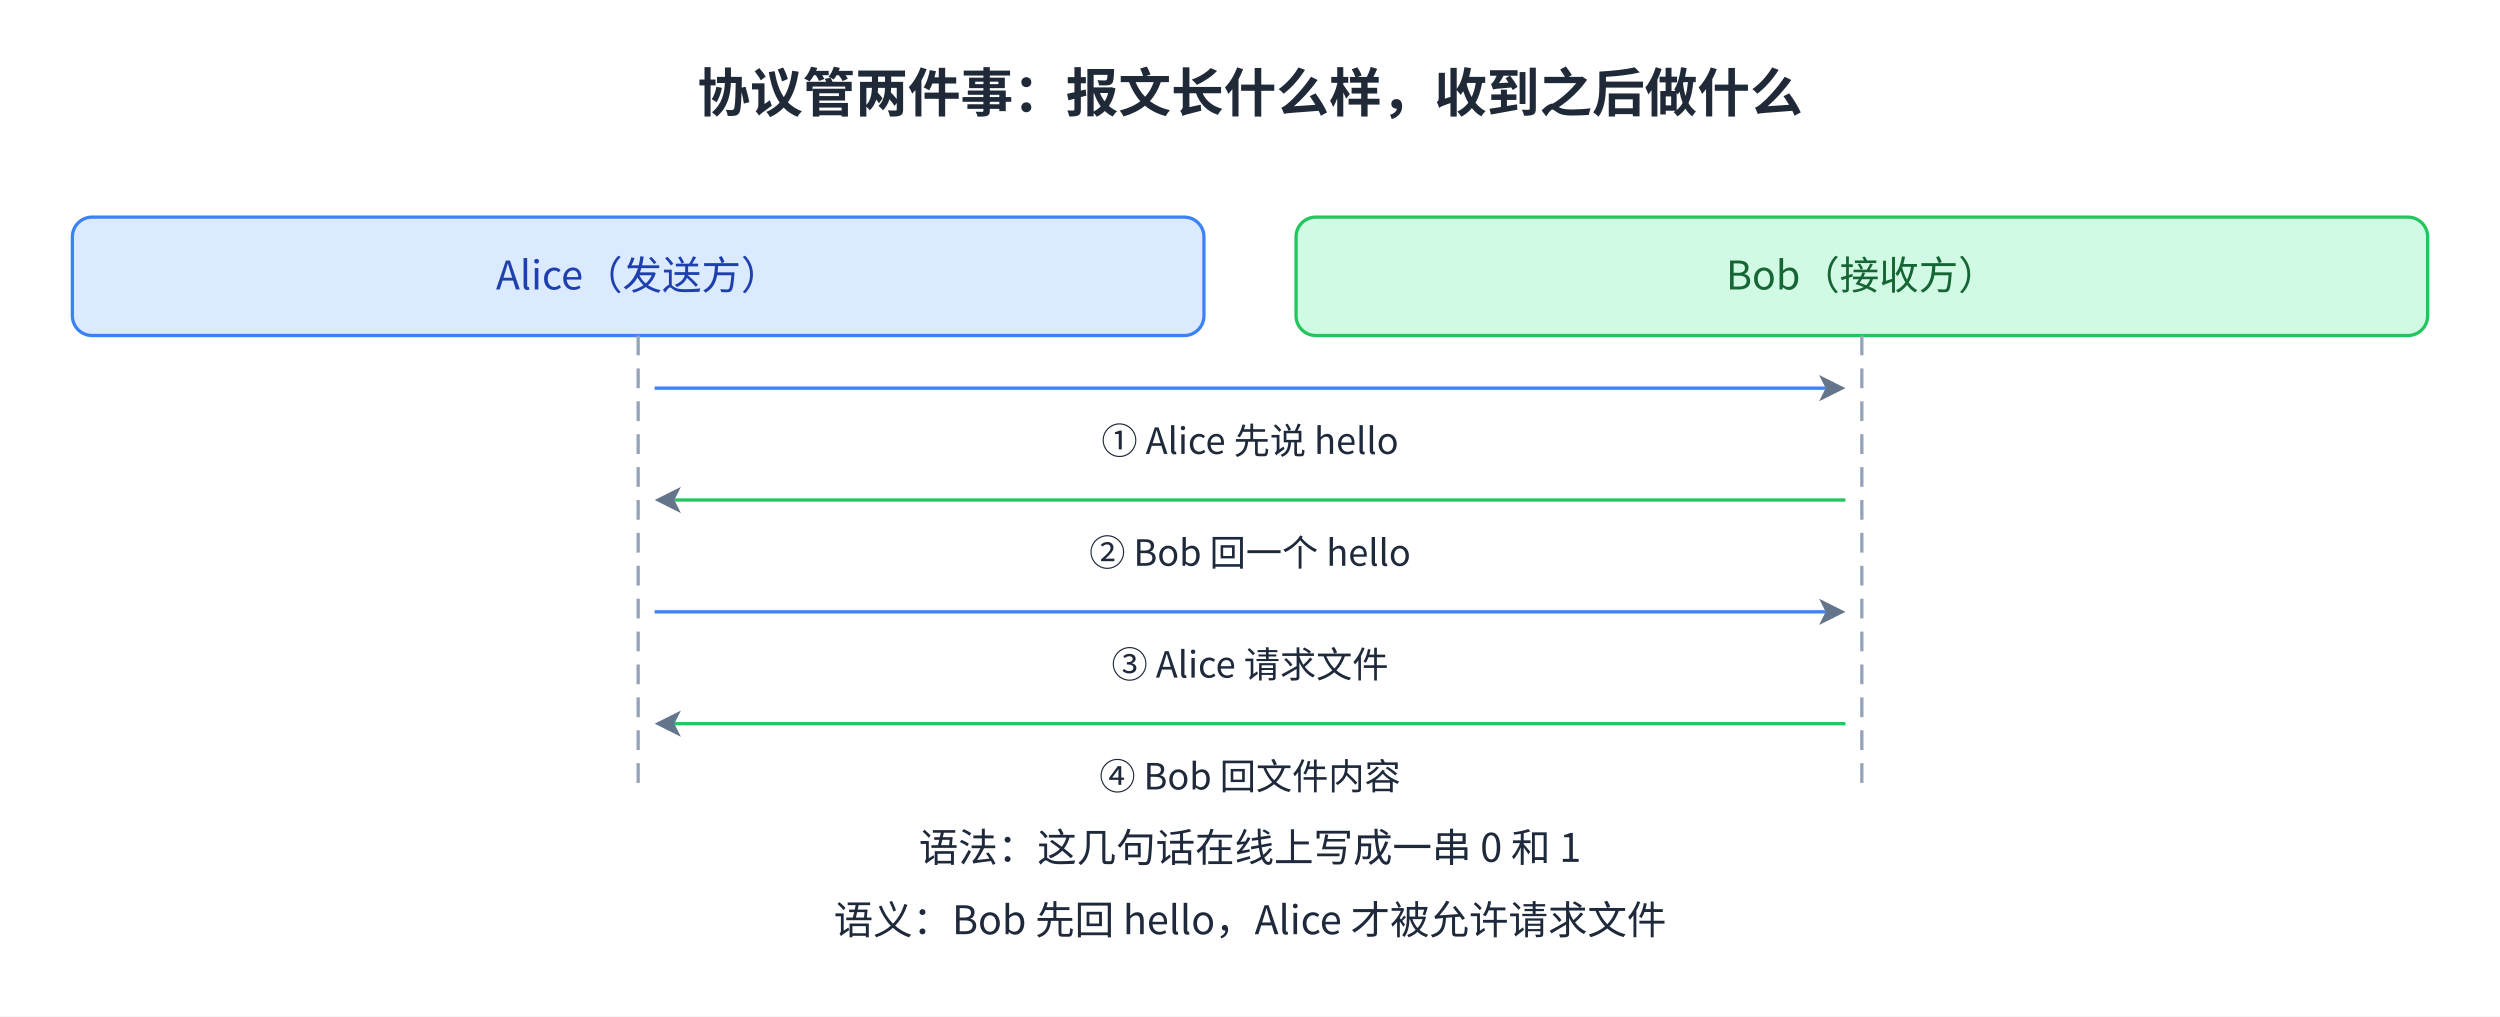
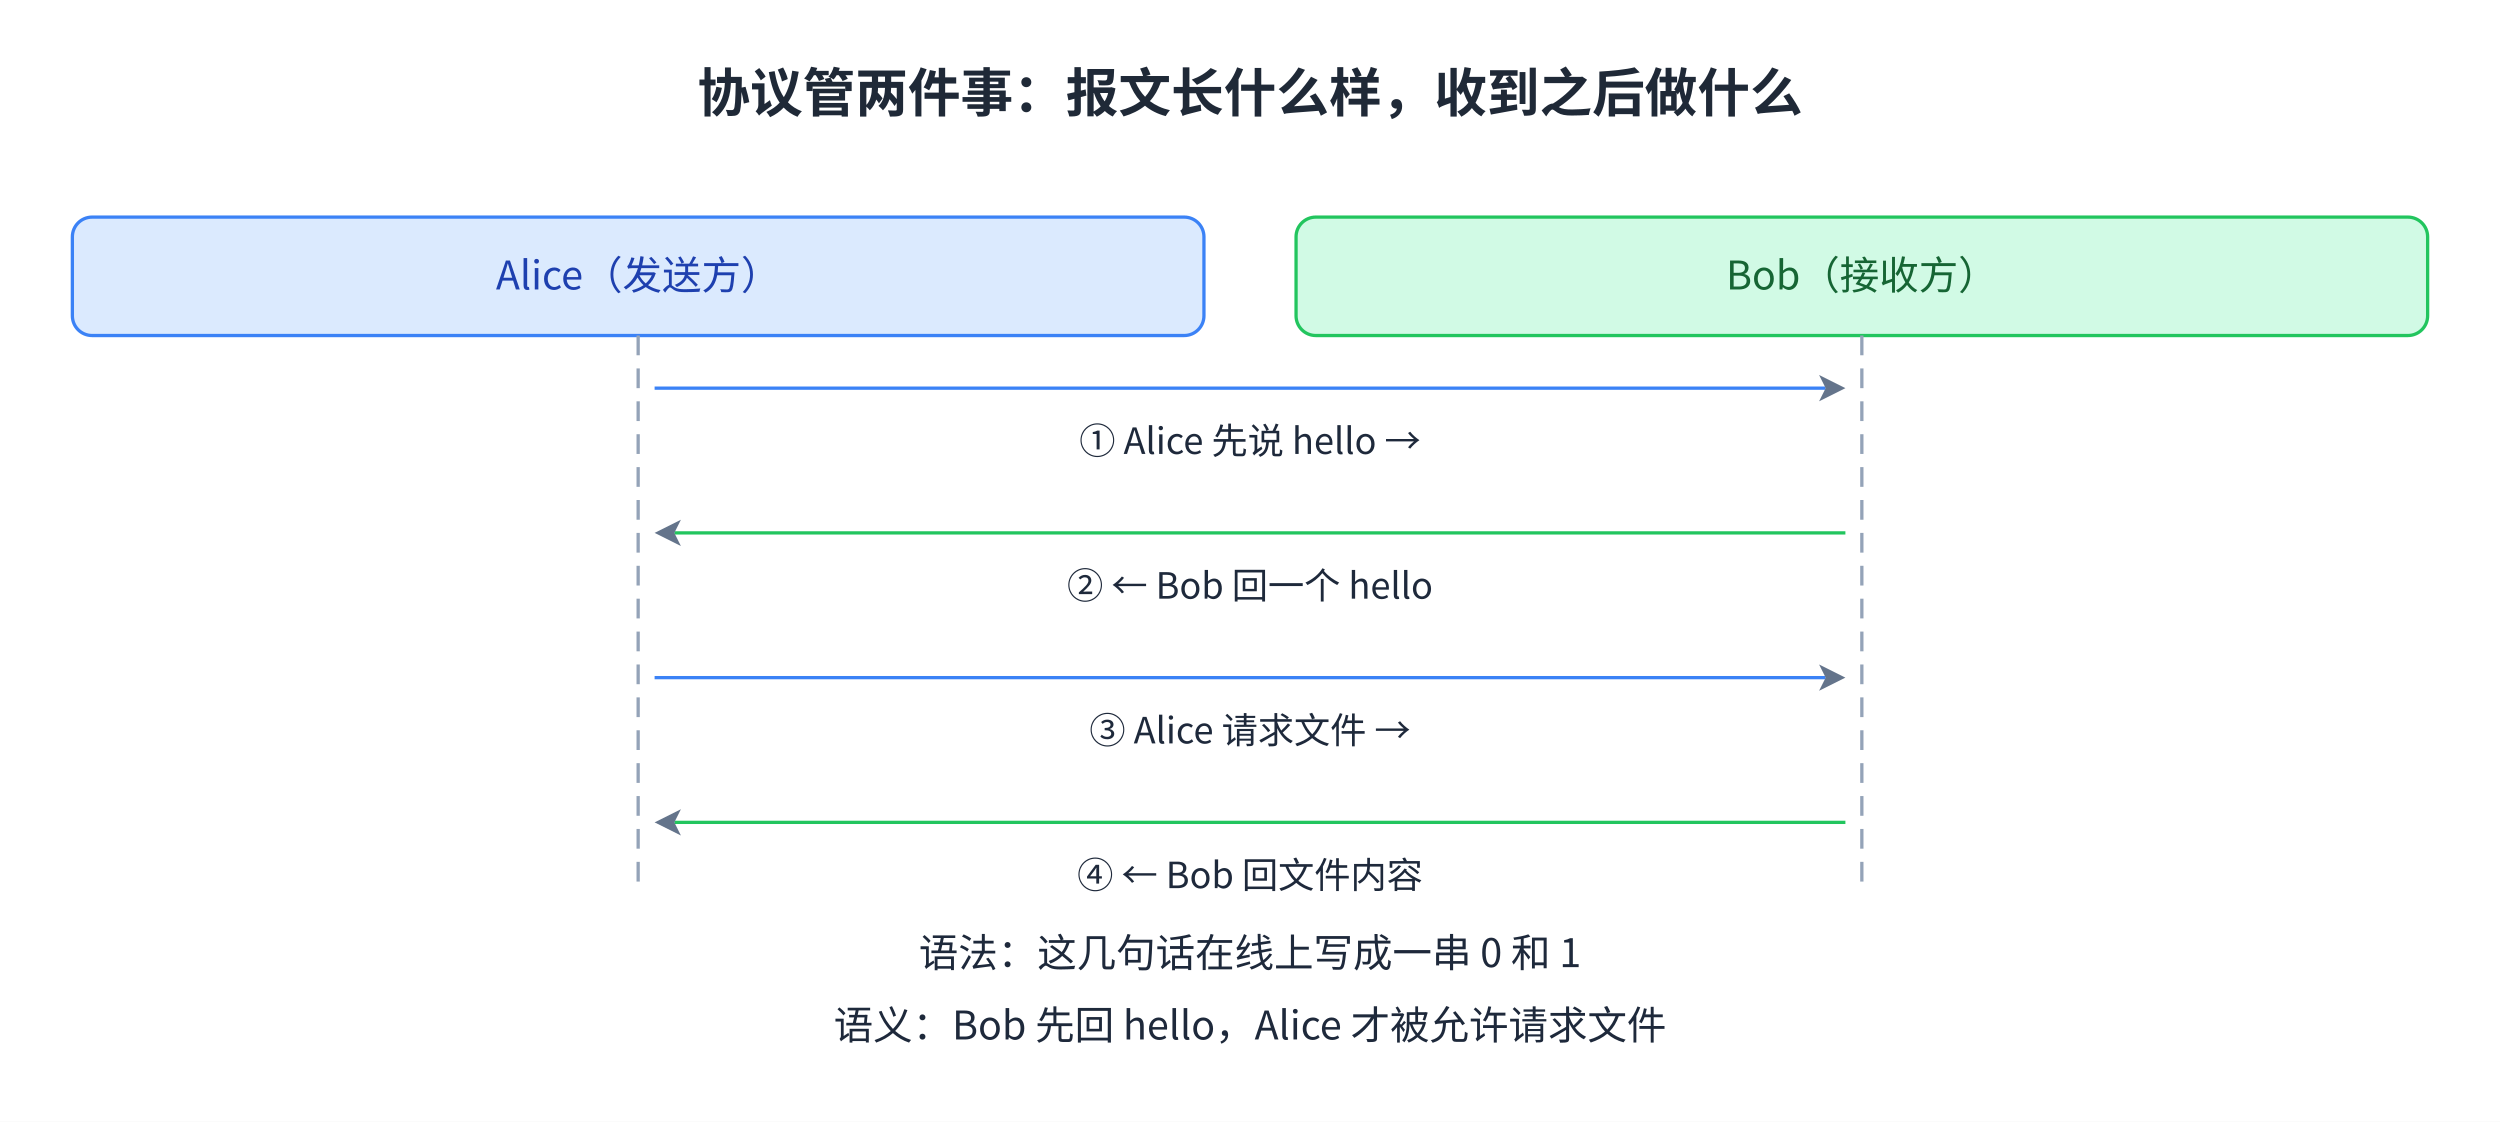
- <svg xmlns="http://www.w3.org/2000/svg" viewBox="0 0 760 309" width="760" height="309" role="img" aria-labelledby="fig-intro-4-title fig-intro-4-desc">
+ <svg xmlns="http://www.w3.org/2000/svg" viewBox="0 0 760 341" width="760" height="341" role="img" aria-labelledby="fig-intro-4-title fig-intro-4-desc">
  <defs>
    <style>
      text { font-family: 'PingFang SC', 'Microsoft YaHei', 'Noto Sans CJK SC', system-ui, sans-serif; }
    </style>
    <marker id="arrow" markerWidth="8" markerHeight="8" refX="2" refY="4" orient="auto" markerUnits="userSpaceOnUse">
      <path d="M0,0 L8,4 L0,8 L2,4 z" fill="#64748b" />
    </marker>
  </defs>
-   <rect x="0" y="0" width="760" height="309" fill="#ffffff" />
+   <rect x="0" y="0" width="760" height="341" fill="#ffffff" />
  <text x="380" y="34" font-size="16" font-weight="600" fill="#1f2937" text-anchor="middle">协议管两件事：报文长什么样，收到之后做什么</text>
  <rect x="22" y="66" width="344" height="36" rx="6" fill="#dbeafe" stroke="#3b82f6" />
  <text x="194" y="88" font-size="12" fill="#1e40af" text-anchor="middle">Alice（发送方）</text>
  <rect x="394" y="66" width="344" height="36" rx="6" fill="#d1fae5" stroke="#22c55e" />
  <text x="566" y="88" font-size="12" fill="#166534" text-anchor="middle">Bob（接收方）</text>
-   <path d="M194,102 L 194,240" fill="none" stroke="#94a3b8" stroke-dasharray="6,4" />
-   <path d="M566,102 L 566,240" fill="none" stroke="#94a3b8" stroke-dasharray="6,4" />
+   <path d="M194,102 L 194,268" fill="none" stroke="#94a3b8" stroke-dasharray="6,4" />
+   <path d="M566,102 L 566,268" fill="none" stroke="#94a3b8" stroke-dasharray="6,4" />
  <path d="M199,118 L 555,118" fill="none" stroke="#3b82f6" marker-end="url(#arrow)" />
-   <path d="M561,152 L 205,152" fill="none" stroke="#22c55e" marker-end="url(#arrow)" />
-   <path d="M199,186 L 555,186" fill="none" stroke="#3b82f6" marker-end="url(#arrow)" />
-   <path d="M561,220 L 205,220" fill="none" stroke="#22c55e" marker-end="url(#arrow)" />
-   <text x="380" y="138" font-size="11" fill="#1e293b" text-anchor="middle">① Alice 先说 hello</text>
-   <text x="380" y="172" font-size="11" fill="#1e293b" text-anchor="middle">② Bob 回一个 hello</text>
-   <text x="380" y="206" font-size="11" fill="#1e293b" text-anchor="middle">③ Alice 请求文件</text>
-   <text x="380" y="240" font-size="11" fill="#1e293b" text-anchor="middle">④ Bob 回文件内容</text>
-   <text x="380" y="262" font-size="12" fill="#1e293b" text-anchor="middle">语法：这几句话在线上写成一串 0 和 1</text>
-   <text x="380" y="284" font-size="12" fill="#1e293b" text-anchor="middle">语义：Bob 先回 hello，Alice 才被允许请求文件</text>
+   <text x="380" y="138" font-size="11" fill="#1e293b" text-anchor="middle">① Alice 先说 hello →</text>
+   <path d="M561,162 L 205,162" fill="none" stroke="#22c55e" marker-end="url(#arrow)" />
+   <text x="380" y="182" font-size="11" fill="#1e293b" text-anchor="middle">② ← Bob 回一个 hello</text>
+   <path d="M199,206 L 555,206" fill="none" stroke="#3b82f6" marker-end="url(#arrow)" />
+   <text x="380" y="226" font-size="11" fill="#1e293b" text-anchor="middle">③ Alice 请求文件 →</text>
+   <path d="M561,250 L 205,250" fill="none" stroke="#22c55e" marker-end="url(#arrow)" />
+   <text x="380" y="270" font-size="11" fill="#1e293b" text-anchor="middle">④ ← Bob 回文件内容</text>
+   <text x="380" y="294" font-size="12" fill="#1e293b" text-anchor="middle">语法：这几句话在线上写成一串 0 和 1</text>
+   <text x="380" y="316" font-size="12" fill="#1e293b" text-anchor="middle">语义：Bob 先回 hello，Alice 才被允许请求文件</text>
</svg>
